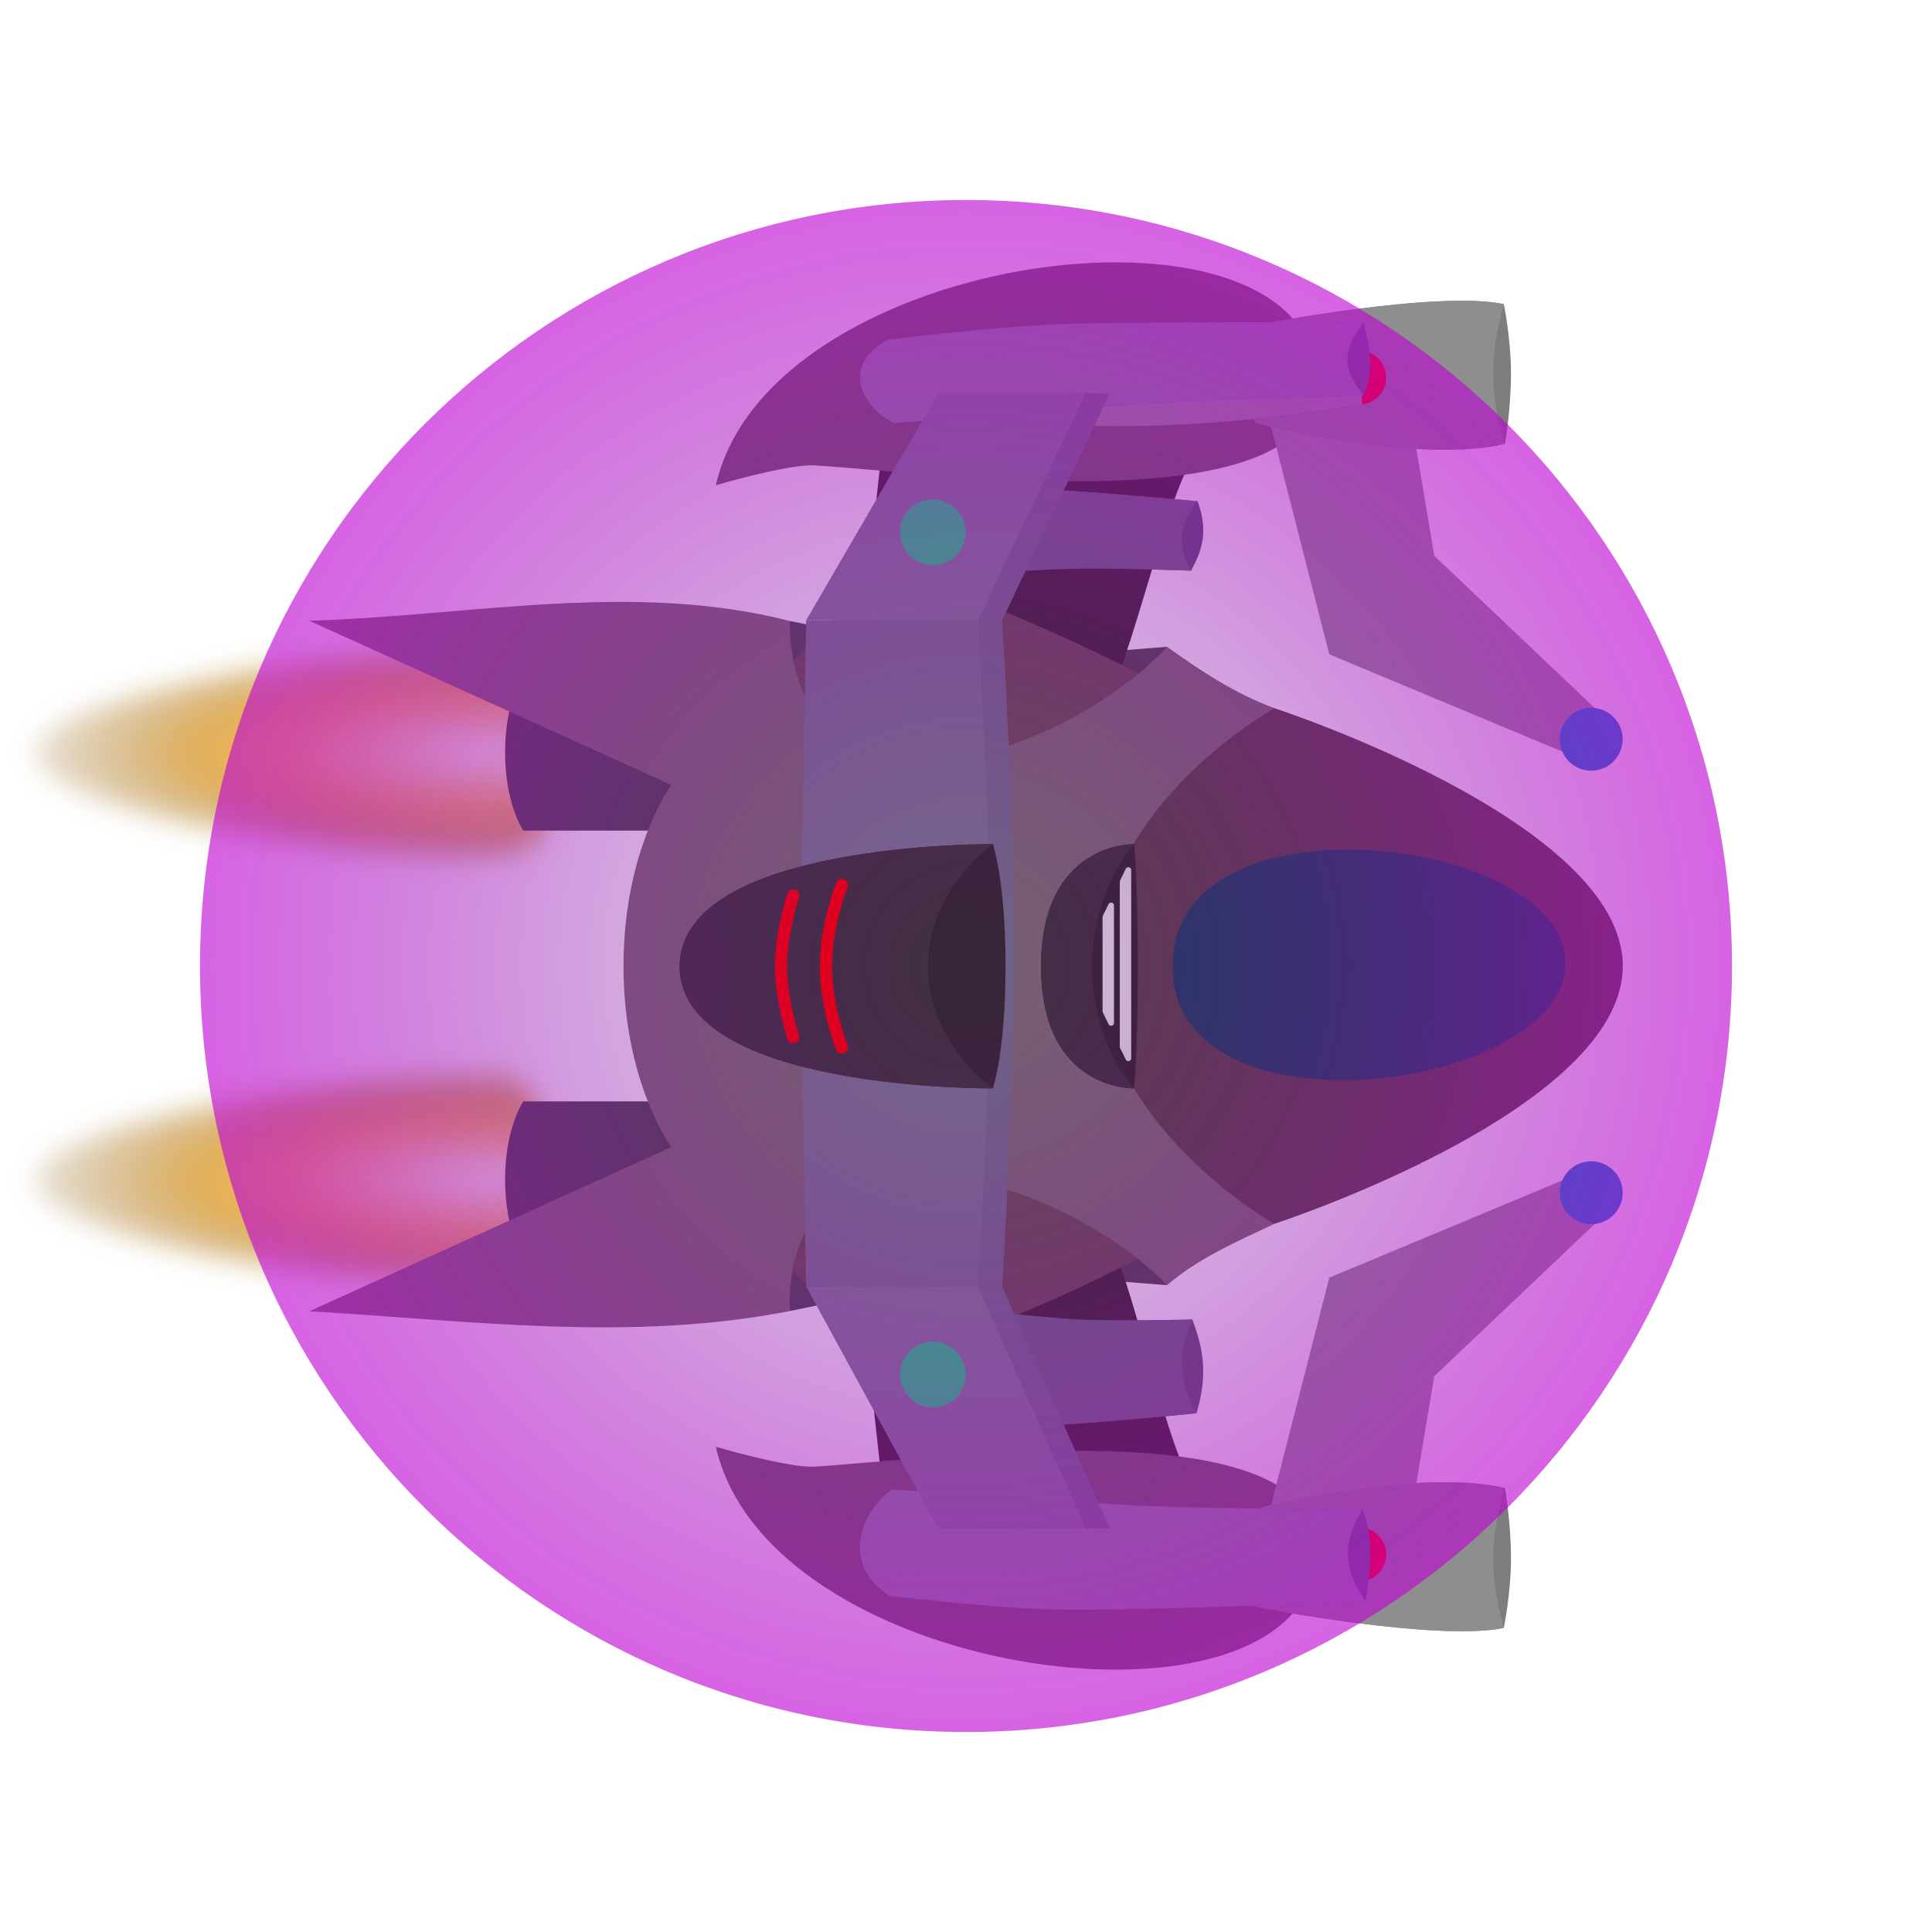
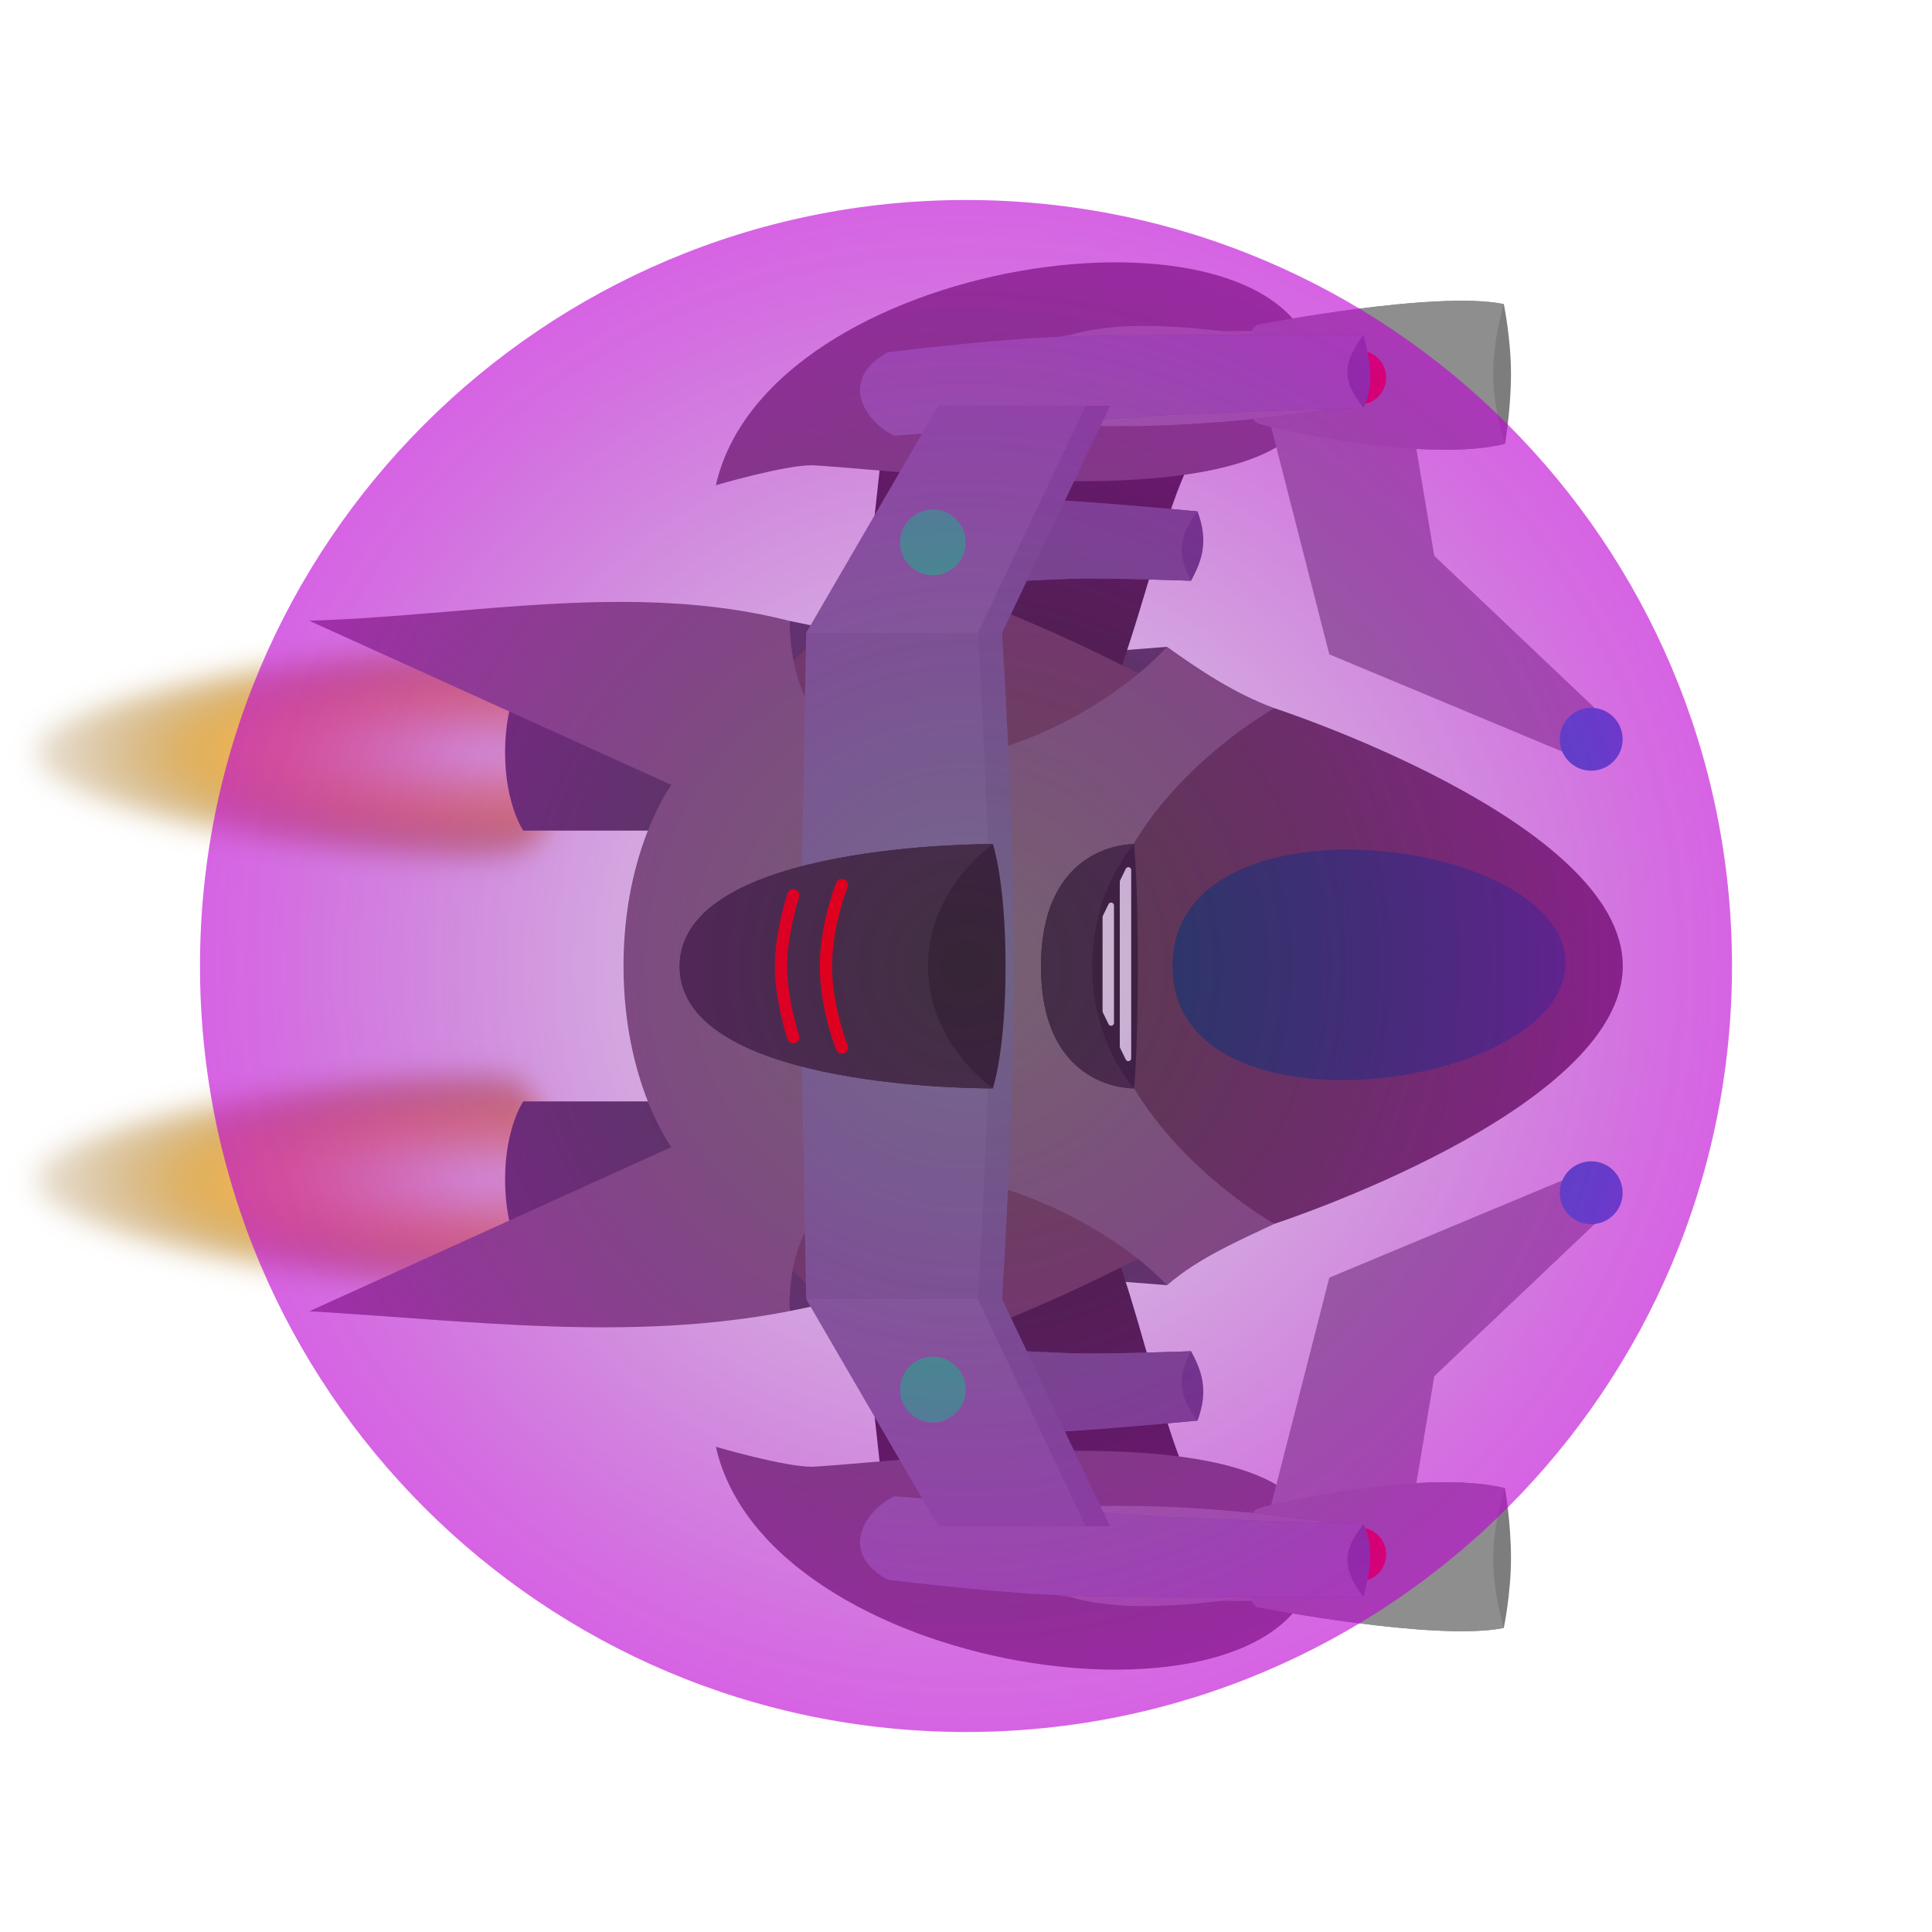
<svg xmlns="http://www.w3.org/2000/svg" xmlns:xlink="http://www.w3.org/1999/xlink" version="1.1" id="svg96" width="512" height="512" viewBox="0 0 512 512">
  <defs id="defs100">
    <linearGradient id="shield-6">
      <stop style="stop-color:#560081;stop-opacity:0.157" offset="0" id="stop1027" />
      <stop style="stop-color:#e401f1;stop-opacity:1" offset="1" id="stop1029" />
    </linearGradient>
    <linearGradient id="linearGradient5296">
      <stop style="stop-color:#ffffff;stop-opacity:0.973" offset="0" id="stop5292" />
      <stop id="stop5302" offset="0.42" style="stop-color:#f8ad3b;stop-opacity:0.847;" />
      <stop id="stop5300" offset="0.594" style="stop-color:#ce8302;stop-opacity:0.635" />
      <stop style="stop-color:#643b00;stop-opacity:0" offset="1" id="stop5294" />
    </linearGradient>
    <radialGradient xlink:href="#linearGradient5296" id="radialGradient5298" cx="160.638" cy="38.124" fx="160.638" fy="38.124" r="30.186" gradientTransform="matrix(1.510719,0,0,5.848535,-81.09189,-166.0135)" gradientUnits="userSpaceOnUse" />
    <filter style="color-interpolation-filters:sRGB" id="filter5918" x="-0.15" width="1.3" y="-0.057" height="1.114">
      <feGaussianBlur stdDeviation="4.393" id="feGaussianBlur5920" />
    </filter>
    <radialGradient xlink:href="#linearGradient5296" id="radialGradient5924" gradientUnits="userSpaceOnUse" gradientTransform="matrix(1.510719,0,0,5.848535,59.9081,-166.0135)" cx="160.638" cy="38.124" fx="160.638" fy="38.124" r="30.186" />
    <radialGradient xlink:href="#shield-6" id="radialGradient1039" gradientUnits="userSpaceOnUse" cx="256" cy="256" fx="256" fy="256" r="203" gradientTransform="matrix(1.374384,0,0,1.374384,-95.84237,-95.84237)" />
  </defs>
  <g id="layer5" style="display:inline" transform="translate(113.527,-34.88583)">
    <g id="g5974" transform="matrix(0,-0.8030026,0.751537,0,-27.56677,477.2524)">
      <path id="path5290" d="m 128.144,67.647 c -7.612,-23.224 11.197,-170.076 33.306,-170.076 22.109,0 41.731,155.802 33.306,170.076 -8.425,14.274 -59,23.224 -66.612,0 z" style="opacity:1;fill:url(#radialGradient5298);fill-opacity:1;fill-rule:evenodd;stroke:none;stroke-width:1.191px;stroke-linecap:butt;stroke-linejoin:miter;stroke-opacity:1;filter:url(#filter5918)" />
      <path style="opacity:1;fill:url(#radialGradient5924);fill-opacity:1;fill-rule:evenodd;stroke:none;stroke-width:1.191px;stroke-linecap:butt;stroke-linejoin:miter;stroke-opacity:1;filter:url(#filter5918)" d="m 269.144,67.647 c -7.612,-23.224 11.197,-170.076 33.306,-170.076 22.109,0 41.731,155.802 33.306,170.076 -8.425,14.274 -59,23.224 -66.612,0 z" id="path5922" />
    </g>
  </g>
  <g id="layer1" style="display:inline;opacity:1" transform="translate(113.527,-34.88583)">
    <path id="path5282" d="m 25.141,254.999 c 0,0 -4.818,-6.991 -4.818,-20.725 0,-13.734 4.818,-20.725 4.818,-20.725 H 126.211 v 41.45 z" style="fill:#4d4d4d;fill-opacity:1;stroke:none;stroke-width:0.948" />
    <path style="fill:#4d4d4d;fill-opacity:1;stroke:none;stroke-width:0.948" d="m 25.141,368.223 c 0,0 -4.818,-6.991 -4.818,-20.725 0,-13.734 4.818,-20.725 4.818,-20.725 H 126.211 v 41.45 z" id="rect5279" />
    <path id="path1105" d="m 95.707,199.428 51.383,10.686 48.655,-3.814 -18.543,46.774 -87.929,2.008 z" style="fill:#4d4d4d;fill-opacity:1;fill-rule:evenodd;stroke:none;stroke-width:0.803px;stroke-linecap:butt;stroke-linejoin:miter;stroke-opacity:1" />
    <path style="fill:#4d4d4d;fill-opacity:1;fill-rule:evenodd;stroke:none;stroke-width:0.803px;stroke-linecap:butt;stroke-linejoin:miter;stroke-opacity:1" d="m 95.707,382.343 51.383,-10.686 48.655,3.814 -18.543,-46.774 -87.929,-2.007 z" id="path1103" />
    <path id="path200" d="m 171.346,236.794 c 12.82,-14.191 21.576,-62.598 30.5,-79.293 l -17.486,-3.253 -18.706,-1.22 -45.953,5.369 -2.847,25.944 z" style="fill:#382e2a;fill-opacity:1;fill-rule:evenodd;stroke:none;stroke-width:6.507px;stroke-linecap:butt;stroke-linejoin:miter;stroke-opacity:1" />
    <path style="fill:#382e2a;fill-opacity:1;fill-rule:evenodd;stroke:none;stroke-width:6.507px;stroke-linecap:butt;stroke-linejoin:miter;stroke-opacity:1" d="m 171.346,344.978 c 12.82,14.191 21.576,65.81 30.5,82.505 l -17.486,0.041 -41.19,1.22 -23.469,-5.369 -2.847,-25.944 z" id="path184" />
    <path id="path190" d="m 203.879,221.754 c -27.611,-15.342 -56.694,-28.426 -87.025,-37.413 -8.439,27.358 -58.654,35.676 6.258,55.895 l 25.462,-3.436 z" style="fill:#69554e;fill-opacity:1;fill-rule:evenodd;stroke:none;stroke-width:6.507px;stroke-linecap:butt;stroke-linejoin:miter;stroke-opacity:1" />
    <path style="fill:#69554e;fill-opacity:1;fill-rule:evenodd;stroke:none;stroke-width:6.507px;stroke-linecap:butt;stroke-linejoin:miter;stroke-opacity:1" d="m 203.879,360.018 c -27.611,15.342 -56.694,28.426 -87.025,37.413 -8.439,-27.358 -58.654,-35.676 6.258,-55.895 l 25.462,3.436 z" id="path178" />
    <path style="fill:#7c716f;fill-opacity:1;fill-rule:evenodd;stroke:none;stroke-width:6.507px;stroke-linecap:butt;stroke-linejoin:miter;stroke-opacity:1" d="m -31.578,382.385 c 43.143,2.511 85.01,8.194 127.285,-0.041 -0.946,-58.667 72.98,-35.283 100.039,-6.872 8.47,-7.278 18.496,-11.518 28.466,-16.266 v -136.638 c -10.516,-3.906 -19.447,-9.824 -28.466,-16.266 -27.665,29.795 -98.951,52.947 -100.039,-6.872 -41.583,-10.642 -84.84,-1.3 -127.285,-0.041 l 95.972,43.513 c 0,0 -12.685,17.064 -12.685,47.986 0,30.922 12.685,47.986 12.685,47.986 z" id="path192" />
    <path style="fill:#5a4943;fill-opacity:1;fill-rule:evenodd;stroke:none;stroke-width:6.507px;stroke-linecap:butt;stroke-linejoin:miter;stroke-opacity:1" d="m 224.212,359.205 c 0,0 92.312,-30.038 92.312,-68.319 0,-38.281 -92.312,-68.319 -92.312,-68.319 0,0 -46.719,25.857 -46.719,68.199 0,42.342 46.719,68.439 46.719,68.439 z" id="path194" />
    <path style="fill:#174859;fill-opacity:1;fill-rule:evenodd;stroke:none;stroke-width:6.945px;stroke-linecap:butt;stroke-linejoin:miter;stroke-opacity:1" d="m 301.326,290.133 c 0,-33.74 -104.131,-46.366 -104.131,0.795 0,47.161 104.131,32.945 104.131,-0.795 z" id="path196" />
    <path style="fill:#6e6462;fill-opacity:1;fill-rule:evenodd;stroke:none;stroke-width:6.507px;stroke-linecap:butt;stroke-linejoin:miter;stroke-opacity:1" d="m 234.793,451.682 c -11.18,46.114 -144.925,27.208 -158.606,-33.381 0,0 18.202,5.361 25.62,5.287 32.836,-1.85 144.166,-18.019 132.987,28.095 z" id="path161" />
    <path id="path1093" d="M 234.793,130.09 C 223.614,83.976 89.869,102.881 76.187,163.471 c 0,0 18.202,-5.361 25.62,-5.287 32.836,1.85 144.166,18.019 132.987,-28.095 z" style="fill:#6e6462;fill-opacity:1;fill-rule:evenodd;stroke:none;stroke-width:6.507px;stroke-linecap:butt;stroke-linejoin:miter;stroke-opacity:1" />
    <path style="fill:#312b2b;fill-opacity:1;fill-rule:evenodd;stroke:none;stroke-width:3.321px;stroke-linecap:butt;stroke-linejoin:miter;stroke-opacity:1" d="m 187.022,323.315 c 0,0 1,-9.624 1,-32.367 0,-22.743 -1,-32.367 -1,-32.367 0,0 -24.666,-0.637 -24.666,32.429 0,33.066 24.666,32.305 24.666,32.305 z" id="path198" />
    <path id="path68" d="m 187.022,323.315 c 0,0 -11.099,-11.778 -11.099,-32.367 0,-20.589 11.099,-32.367 11.099,-32.367 0,0 -24.666,-0.637 -24.666,32.429 0,33.066 24.666,32.305 24.666,32.305 z" style="fill:#3e3838;fill-opacity:1;fill-rule:evenodd;stroke:none;stroke-width:3.321px;stroke-linecap:butt;stroke-linejoin:miter;stroke-opacity:1" />
    <path style="display:inline;fill:none;fill-rule:evenodd;stroke:#e6e6e6;stroke-width:1.518;stroke-linecap:butt;stroke-linejoin:round;stroke-miterlimit:4;stroke-dasharray:none;stroke-opacity:1" d="m 179.422,302.873 1.506,3.093 v -31.129 l -1.506,3.093 z m 4.567,9.379 1.506,3.093 v -49.887 l -1.506,3.093 z" id="path4765" />
    <path style="display:inline;opacity:1;fill:#6a615f;fill-opacity:1;fill-rule:evenodd;stroke:none;stroke-width:1.517;stroke-linecap:butt;stroke-linejoin:miter;stroke-opacity:1" d="m 149.59,323.315 c 0,0 3.365,-9.624 3.365,-32.367 0,-22.743 -3.365,-32.367 -3.365,-32.367 0,0 -82.996,-0.637 -82.996,32.429 0,33.066 82.996,32.305 82.996,32.305 z" id="path4789" />
    <path style="display:inline;opacity:1;fill:none;fill-opacity:1;fill-rule:evenodd;stroke:#574741;stroke-width:1.517;stroke-linecap:round;stroke-linejoin:miter;stroke-miterlimit:4;stroke-dasharray:none;stroke-opacity:1" d="m 118.542,308.813 c 0,0 -1.279,-9.402 -1.279,-17.897 0,-8.495 1.279,-17.865 1.279,-17.865 m -10.257,-2.567 c 0,0 -0.504,9.885 -0.504,20.464 0,10.579 0.504,20.464 0.504,20.464" id="path4793" />
  </g>
  <g id="layer3" style="display:inline">
    <g style="display:inline" id="g1020" transform="matrix(0,-0.8030026,0.8030026,0,92.75833,440.3467)">
      <g id="g994">
        <path id="path987" d="m 11.126,380.782 c -4.613,-22.391 6.808,-81.168 6.808,-81.168 0,0 0.181,-4.025 16.25,-4.025 16.069,0 16.25,4.077 16.25,4.077 2.055,5.069 13.191,55.518 6.808,81.501 0,0 -11.361,1.981 -23.057,1.981 -11.696,0 -23.057,-2.367 -23.057,-2.367 z" style="opacity:1;fill:#7d7d7d;fill-opacity:1;fill-rule:evenodd;stroke:none;stroke-width:9.804px;stroke-linecap:butt;stroke-linejoin:miter;stroke-opacity:1" />
        <path style="fill:#999999;fill-opacity:1;fill-rule:evenodd;stroke:none;stroke-width:1px;stroke-linecap:butt;stroke-linejoin:miter;stroke-opacity:1" d="m 38.891,299.857 16.041,50.826 42.648,7.156 52.326,55.154 h 17.678 l -37.477,-89.803 z" id="path970" transform="translate(-3.38527)" />
        <circle style="fill:#0d84cc;fill-opacity:1;stroke:none;stroke-width:0.988" id="path976" cx="154.74" cy="409.625" r="10.375" />
        <path id="path879" d="m 25.321,346.324 c -2.062,-12.851 -4.785,-25.643 -5.116,-40.032 -0.331,-14.388 -0.17,-32.83 -0.026,-46.459 0.793,-12.608 -1.392,-39.726 14.004,-40.045 14.418,1.286 13.903,30.325 14.004,40.189 0.102,9.864 1.311,32.33 -0.026,46.651 -1.337,14.321 -2.891,26.516 -5.116,40.202 l -2.216,-0.063 -2.216,-0.063 -2.216,-0.063 -2.216,-0.063 -2.216,-0.063 -2.216,-0.063 -2.216,-0.063 z" style="opacity:1;fill:#999999;fill-opacity:1;fill-rule:evenodd;stroke:none;stroke-width:8.103px;stroke-linecap:butt;stroke-linejoin:miter;stroke-opacity:1" />
        <path style="opacity:1;fill:#8e8e8e;fill-opacity:1;fill-rule:evenodd;stroke:none;stroke-width:9.804px;stroke-linecap:butt;stroke-linejoin:miter;stroke-opacity:1" d="m 11.126,380.782 c -4.613,-22.391 6.808,-81.168 6.808,-81.168 0,0 0.181,-4.025 16.25,-4.025 16.069,0 16.25,4.077 16.25,4.077 2.055,5.069 13.191,55.518 6.808,81.501 0,0 -11.361,-3.894 -23.057,-3.894 -11.696,0 -23.057,3.508 -23.057,3.508 z" id="path980" />
      </g>
      <g transform="matrix(-1,0,0,1,459.1435,0)" id="g1006">
        <path style="opacity:1;fill:#7d7d7d;fill-opacity:1;fill-rule:evenodd;stroke:none;stroke-width:9.804px;stroke-linecap:butt;stroke-linejoin:miter;stroke-opacity:1" d="m 11.126,380.782 c -4.613,-22.391 6.808,-81.168 6.808,-81.168 0,0 0.181,-4.025 16.25,-4.025 16.069,0 16.25,4.077 16.25,4.077 2.055,5.069 13.191,55.518 6.808,81.501 0,0 -11.361,1.981 -23.057,1.981 -11.696,0 -23.057,-2.367 -23.057,-2.367 z" id="path996" />
        <path transform="translate(-3.38527)" id="path998" d="m 38.891,299.857 16.041,50.826 42.648,7.156 52.326,55.154 h 17.678 l -37.477,-89.803 z" style="fill:#999999;fill-opacity:1;fill-rule:evenodd;stroke:none;stroke-width:1px;stroke-linecap:butt;stroke-linejoin:miter;stroke-opacity:1" />
        <circle r="10.375" cy="409.625" cx="154.74" id="circle1000" style="fill:#0d84cc;fill-opacity:1;stroke:none;stroke-width:0.988" />
        <path style="opacity:1;fill:#999999;fill-opacity:1;fill-rule:evenodd;stroke:none;stroke-width:8.103px;stroke-linecap:butt;stroke-linejoin:miter;stroke-opacity:1" d="m 25.321,346.324 c -2.062,-12.851 -4.785,-25.643 -5.116,-40.032 -0.331,-14.388 -0.17,-32.83 -0.026,-46.459 0.793,-12.608 -1.392,-39.726 14.004,-40.045 14.418,1.286 13.903,30.325 14.004,40.189 0.102,9.864 1.311,32.33 -0.026,46.651 -1.337,14.321 -2.891,26.516 -5.116,40.202 l -2.216,-0.063 -2.216,-0.063 -2.216,-0.063 -2.216,-0.063 -2.216,-0.063 -2.216,-0.063 -2.216,-0.063 z" id="path1002" />
        <path id="path1004" d="m 11.126,380.782 c -4.613,-22.391 6.808,-81.168 6.808,-81.168 0,0 0.181,-4.025 16.25,-4.025 16.069,0 16.25,4.077 16.25,4.077 2.055,5.069 13.191,55.518 6.808,81.501 0,0 -11.361,-3.894 -23.057,-3.894 -11.696,0 -23.057,3.508 -23.057,3.508 z" style="opacity:1;fill:#8e8e8e;fill-opacity:1;fill-rule:evenodd;stroke:none;stroke-width:9.804px;stroke-linecap:butt;stroke-linejoin:miter;stroke-opacity:1" />
      </g>
    </g>
  </g>
  <g id="layer2" style="display:inline" transform="translate(116.9123,-34.88583)">
    <g id="g5970" transform="matrix(0,-0.8030026,0.8030026,0,-30.01411,474.2898)">
      <path id="path188" d="M 25.321,340.824 C 21.17,301.663 0.034,227.267 48.11,219.789 c 4.457,40.732 1.643,81.3 -5.064,121.542 z" style="opacity:1;fill:#544943;fill-opacity:1;fill-rule:evenodd;stroke:none;stroke-width:8.103px;stroke-linecap:butt;stroke-linejoin:miter;stroke-opacity:1" />
      <path style="opacity:1;fill:#544943;fill-opacity:1;fill-rule:evenodd;stroke:none;stroke-width:8.103px;stroke-linecap:butt;stroke-linejoin:miter;stroke-opacity:1" d="m 431.474,340.824 c 4.151,-39.161 25.287,-113.557 -22.789,-121.036 -4.457,40.732 -1.643,81.3 5.064,121.542 z" id="path204" />
    </g>
  </g>
  <g id="layer7" style="display:inline" transform="translate(0,-213.6693)">
    <g id="g4813" transform="rotate(-90,258.7379,474.7712)">
      <circle style="opacity:1;fill:#ff0000;fill-opacity:1;stroke:none;stroke-width:1.741;stroke-linecap:round;stroke-linejoin:round;stroke-miterlimit:4;stroke-dasharray:none;stroke-opacity:1" id="circle4841" cx="419.775" cy="576.245" r="7.14" />
      <circle r="7.14" cy="576.245" cx="107.904" id="path4835" style="opacity:1;fill:#ff0000;fill-opacity:1;stroke:none;stroke-width:1.741;stroke-linecap:round;stroke-linejoin:round;stroke-miterlimit:4;stroke-dasharray:none;stroke-opacity:1" />
      <path style="opacity:1;fill:#999999;fill-opacity:1;fill-rule:evenodd;stroke:none;stroke-width:6.507px;stroke-linecap:butt;stroke-linejoin:miter;stroke-opacity:1" d="m 100.769,576.614 c -3.334,-31.447 -20.306,-91.187 18.3,-97.192 3.579,32.708 1.319,65.284 -4.067,97.599 z" id="path4826" />
      <path id="path4828" d="m 426.911,576.614 c 3.334,-31.447 20.306,-91.187 -18.3,-97.192 -3.579,32.708 -1.319,65.284 4.067,97.599 z" style="opacity:1;fill:#999999;fill-opacity:1;fill-rule:evenodd;stroke:none;stroke-width:6.507px;stroke-linecap:butt;stroke-linejoin:miter;stroke-opacity:1" />
    </g>
  </g>
  <g id="layer6" style="display:inline" transform="translate(0,-213.6693)">
-     <g id="g4831" transform="rotate(-90,256.5778,473.7827)">
-       <path id="path4726" d="m 170.468,465.116 c 0,0 -2.717,26.376 -3.377,36.125 -0.66,9.749 -0.082,31.948 -0.082,31.948 -6.464,2.365 -13.53,4.542 -24.84,1.092 0,0 -3.628,-35.554 -3.323,-45.444 0.306,-9.891 3.046,-23.394 3.046,-23.394 8.506,-7.525 23.145,-4.498 28.576,-0.326 z" style="fill:#5e5e6d;fill-opacity:1;fill-rule:evenodd;stroke:none;stroke-width:0.673px;stroke-linecap:butt;stroke-linejoin:miter;stroke-opacity:1" />
-       <path style="fill:#61617b;fill-opacity:1;fill-rule:evenodd;stroke:none;stroke-width:0.905px;stroke-linecap:butt;stroke-linejoin:miter;stroke-opacity:1" d="m 121.953,453.668 c 0,0 -3.375,48.21 -4.283,66.046 -0.908,17.836 -0.926,58.548 -0.926,58.548 -7.464,2.916 -13.811,2.579 -24.507,0.82 0,0 -2.635,-65.333 -2.072,-83.445 0.563,-18.112 3.621,-42.731 3.621,-42.731 8.581,-13.386 22.926,-7.142 28.168,0.761 z" id="path4724" />
-       <path style="fill:#6d6d7f;fill-opacity:1;fill-rule:evenodd;stroke:none;stroke-width:0.673px;stroke-linecap:butt;stroke-linejoin:miter;stroke-opacity:1" d="m 170.468,465.116 c 0,0 -2.717,26.376 -3.377,36.125 -0.66,9.749 -0.082,31.948 -0.082,31.948 -6.345,-2.533 -13.292,-5.192 -24.84,1.092 0,0 -3.628,-35.554 -3.323,-45.444 0.306,-9.891 3.046,-23.394 3.046,-23.394 8.506,-7.525 23.145,-4.498 28.576,-0.326 z" id="path4722" />
-       <path style="display:inline;opacity:1;fill:#737386;fill-opacity:1;fill-rule:evenodd;stroke:none;stroke-width:0.803px;stroke-linecap:butt;stroke-linejoin:miter;stroke-opacity:1" d="m 175.758,437.267 v 45.505 c 0,0 50.312,3.212 88.273,3.212 37.961,0 88.273,-3.212 88.273,-3.212 v -45.505 l -88.273,-1.606 z" id="path4749" />
-       <path id="path4710" d="m 175.758,430.843 v 45.505 c 0,0 50.312,3.212 88.273,3.212 37.961,0 88.273,-3.212 88.273,-3.212 v -45.505 l -88.273,-1.606 z" style="display:inline;opacity:1;fill:#7a7a8d;fill-opacity:1;fill-rule:evenodd;stroke:none;stroke-width:0.803px;stroke-linecap:butt;stroke-linejoin:miter;stroke-opacity:1" />
-       <path id="path4720" d="m 121.953,453.668 c 0,0 -3.375,48.21 -4.283,66.046 -0.908,17.836 -0.926,58.548 -0.926,58.548 -7.112,-3.967 -13.344,-6.566 -24.507,0.82 0,0 -2.635,-65.333 -2.072,-83.445 0.563,-18.112 3.621,-42.731 3.621,-42.731 8.581,-13.386 22.926,-7.142 28.168,0.761 z" style="fill:#8e8e9f;fill-opacity:1;fill-rule:evenodd;stroke:none;stroke-width:0.905px;stroke-linecap:butt;stroke-linejoin:miter;stroke-opacity:1" />
-       <path style="display:inline;opacity:1;fill:#747488;fill-opacity:1;fill-rule:evenodd;stroke:none;stroke-width:0.803px;stroke-linecap:butt;stroke-linejoin:miter;stroke-opacity:1" d="m 175.758,437.267 -64.162,35.009 v 39.082 l 64.162,-28.587" id="path4751" />
-       <path style="fill:#595972;fill-opacity:1;fill-rule:evenodd;stroke:none;stroke-width:0.58px;stroke-linecap:butt;stroke-linejoin:miter;stroke-opacity:1" d="m 364.132,464.727 c 0,0 1.536,26.434 1.849,36.196 0.313,9.762 -0.517,31.941 -0.517,31.941 4.747,2.522 9.944,4.871 18.387,1.698 0,0 3.332,-35.455 3.284,-45.35 -0.048,-9.895 -1.834,-23.462 -1.834,-23.462 -6.167,-7.73 -17.07,-5.061 -21.17,-1.024 z" id="path4732" />
-       <path id="path4734" d="m 404.543,454.203 c 0,0 3.926,48.07 5.11,65.866 1.185,17.795 2.271,58.484 2.271,58.484 5.95,2.665 10.936,2.116 19.305,0 0,0 0.352,-65.385 -0.568,-83.468 -0.92,-18.083 -3.975,-42.586 -3.975,-42.586 -7.105,-13.092 -18.228,-6.371 -22.145,1.703 z" style="fill:#61617b;fill-opacity:1;fill-rule:evenodd;stroke:none;stroke-width:0.803px;stroke-linecap:butt;stroke-linejoin:miter;stroke-opacity:1" />
-       <path id="path4736" d="m 364.132,464.727 c 0,0 1.536,26.434 1.849,36.196 0.313,9.762 -0.517,31.941 -0.517,31.941 4.747,-2.378 9.944,-4.866 18.387,1.698 0,0 3.332,-35.455 3.284,-45.35 -0.048,-9.895 -1.834,-23.462 -1.834,-23.462 -6.167,-7.73 -17.07,-5.061 -21.17,-1.024 z" style="fill:#6d6d7f;fill-opacity:1;fill-rule:evenodd;stroke:none;stroke-width:0.58px;stroke-linecap:butt;stroke-linejoin:miter;stroke-opacity:1" />
-       <path style="fill:#8e8e9f;fill-opacity:1;fill-rule:evenodd;stroke:none;stroke-width:0.803px;stroke-linecap:butt;stroke-linejoin:miter;stroke-opacity:1" d="m 404.543,454.203 c 0,0 3.926,48.07 5.11,65.866 1.185,17.795 2.271,58.484 2.271,58.484 5.492,-4.203 10.327,-7.009 19.305,0 0,0 0.352,-65.385 -0.568,-83.468 -0.92,-18.083 -3.975,-42.586 -3.975,-42.586 -7.105,-13.092 -18.228,-6.371 -22.145,1.703 z" id="path4742" />
-       <path id="path4730" d="m 175.758,430.843 -64.162,35.009 v 39.082 l 64.162,-28.587" style="display:inline;opacity:1;fill:#828295;fill-opacity:1;fill-rule:evenodd;stroke:none;stroke-width:0.803px;stroke-linecap:butt;stroke-linejoin:miter;stroke-opacity:1" />
-       <circle r="8.712" cy="464.424" cx="152.429" id="path4745" style="opacity:1;fill:#24d583;fill-opacity:1;stroke:none;stroke-width:0.587" />
-       <path id="path4753" d="m 352.305,437.267 60.188,35.009 v 39.082 L 352.305,482.771" style="display:inline;opacity:1;fill:#747488;fill-opacity:1;fill-rule:evenodd;stroke:none;stroke-width:0.803px;stroke-linecap:butt;stroke-linejoin:miter;stroke-opacity:1" />
-       <path style="display:inline;opacity:1;fill:#828295;fill-opacity:1;fill-rule:evenodd;stroke:none;stroke-width:0.803px;stroke-linecap:butt;stroke-linejoin:miter;stroke-opacity:1" d="m 352.305,430.843 60.188,35.009 v 39.082 l -60.188,-28.587" id="path4738" />
-       <circle style="opacity:1;fill:#24d583;fill-opacity:1;stroke:none;stroke-width:0.587" id="circle4747" cx="375.634" cy="464.424" r="8.712" />
+     <g id="g4440" transform="translate(0,3.340066)">
+       <path style="display:inline;opacity:1;fill:#737386;fill-opacity:1;fill-rule:evenodd;stroke:none;stroke-width:0.803px;stroke-linecap:butt;stroke-linejoin:miter;stroke-opacity:1" d="m 220.062,554.602 h 45.505 c 0,0 3.212,-50.312 3.212,-88.273 0,-37.961 -3.212,-88.273 -3.212,-88.273 h -45.505 l -1.606,88.273 z" id="path4749" />
+       <path id="path4710" d="m 213.638,554.602 h 45.505 c 0,0 3.212,-50.312 3.212,-88.273 0,-37.961 -3.212,-88.273 -3.212,-88.273 h -45.505 l -1.606,88.273 z" style="display:inline;opacity:1;fill:#7a7a8d;fill-opacity:1;fill-rule:evenodd;stroke:none;stroke-width:0.803px;stroke-linecap:butt;stroke-linejoin:miter;stroke-opacity:1" />
+       <g transform="translate(0,3.3743277e-4)" id="g4400">
+         <path style="fill:#61617b;fill-opacity:1;fill-rule:evenodd;stroke:none;stroke-width:0.803px;stroke-linecap:butt;stroke-linejoin:miter;stroke-opacity:1" d="m 236.998,325.817 c 0,0 48.07,-3.926 65.866,-5.11 17.795,-1.185 58.484,-2.271 58.484,-2.271 2.665,-5.95 2.116,-10.936 0,-19.305 0,0 -65.385,-0.352 -83.468,0.568 -18.083,0.92 -42.586,3.975 -42.586,3.975 -13.092,7.105 -6.371,18.228 1.703,22.145 z" id="path4734" />
+         <g id="g4336" transform="translate(0,-0.6597384)">
+           <path style="fill:#595972;fill-opacity:1;fill-rule:evenodd;stroke:none;stroke-width:0.58px;stroke-linecap:butt;stroke-linejoin:miter;stroke-opacity:1" d="m 247.523,366.229 c 0,0 26.434,-1.536 36.196,-1.849 9.762,-0.313 31.941,0.517 31.941,0.517 2.522,-4.747 4.871,-9.944 1.698,-18.387 0,0 -35.455,-3.332 -45.35,-3.284 -9.895,0.048 -23.462,1.834 -23.462,1.834 -7.73,6.167 -5.061,17.07 -1.024,21.17 z" id="path4732" />
+           <path id="path4736" d="m 247.523,366.229 c 0,0 26.434,-1.536 36.196,-1.849 9.762,-0.313 31.941,0.517 31.941,0.517 -2.378,-4.747 -4.866,-9.944 1.698,-18.387 0,0 -35.455,-3.332 -45.35,-3.284 -9.895,0.048 -23.462,1.834 -23.462,1.834 -7.73,6.167 -5.061,17.07 -1.024,21.17 z" style="fill:#6d6d7f;fill-opacity:1;fill-rule:evenodd;stroke:none;stroke-width:0.58px;stroke-linecap:butt;stroke-linejoin:miter;stroke-opacity:1" />
+         </g>
+         <path id="path4742" d="m 236.998,325.817 c 0,0 48.07,-3.926 65.866,-5.11 17.795,-1.185 58.484,-2.271 58.484,-2.271 -4.203,-5.492 -7.009,-10.327 0,-19.305 0,0 -65.385,-0.352 -83.468,0.568 -18.083,0.92 -42.586,3.975 -42.586,3.975 -13.092,7.105 -6.371,18.228 1.703,22.145 z" style="fill:#8e8e9f;fill-opacity:1;fill-rule:evenodd;stroke:none;stroke-width:0.803px;stroke-linecap:butt;stroke-linejoin:miter;stroke-opacity:1" />
+         <path style="display:inline;opacity:1;fill:#747488;fill-opacity:1;fill-rule:evenodd;stroke:none;stroke-width:0.803px;stroke-linecap:butt;stroke-linejoin:miter;stroke-opacity:1" d="m 220.062,378.056 35.009,-60.188 h 39.082 l -28.587,60.188" id="path4753" />
+         <path id="path4738" d="m 213.638,378.056 35.009,-60.188 h 39.082 l -28.587,60.188" style="display:inline;opacity:1;fill:#828295;fill-opacity:1;fill-rule:evenodd;stroke:none;stroke-width:0.803px;stroke-linecap:butt;stroke-linejoin:miter;stroke-opacity:1" />
+         <circle r="8.712" cy="247.219" cx="-354.067" id="circle4747" style="opacity:1;fill:#24d583;fill-opacity:1;stroke:none;stroke-width:0.587" transform="rotate(-90)" />
+       </g>
+       <g transform="matrix(1,0,0,-1,0,932.6582)" id="g4418">
+         <path id="path4402" d="m 236.998,325.817 c 0,0 48.07,-3.926 65.866,-5.11 17.795,-1.185 58.484,-2.271 58.484,-2.271 2.665,-5.95 2.116,-10.936 0,-19.305 0,0 -65.385,-0.352 -83.468,0.568 -18.083,0.92 -42.586,3.975 -42.586,3.975 -13.092,7.105 -6.371,18.228 1.703,22.145 z" style="fill:#61617b;fill-opacity:1;fill-rule:evenodd;stroke:none;stroke-width:0.803px;stroke-linecap:butt;stroke-linejoin:miter;stroke-opacity:1" />
+         <g transform="translate(0,-0.6597384)" id="g4408">
+           <path id="path4404" d="m 247.523,366.229 c 0,0 26.434,-1.536 36.196,-1.849 9.762,-0.313 31.941,0.517 31.941,0.517 2.522,-4.747 4.871,-9.944 1.698,-18.387 0,0 -35.455,-3.332 -45.35,-3.284 -9.895,0.048 -23.462,1.834 -23.462,1.834 -7.73,6.167 -5.061,17.07 -1.024,21.17 z" style="fill:#595972;fill-opacity:1;fill-rule:evenodd;stroke:none;stroke-width:0.58px;stroke-linecap:butt;stroke-linejoin:miter;stroke-opacity:1" />
+           <path style="fill:#6d6d7f;fill-opacity:1;fill-rule:evenodd;stroke:none;stroke-width:0.58px;stroke-linecap:butt;stroke-linejoin:miter;stroke-opacity:1" d="m 247.523,366.229 c 0,0 26.434,-1.536 36.196,-1.849 9.762,-0.313 31.941,0.517 31.941,0.517 -2.378,-4.747 -4.866,-9.944 1.698,-18.387 0,0 -35.455,-3.332 -45.35,-3.284 -9.895,0.048 -23.462,1.834 -23.462,1.834 -7.73,6.167 -5.061,17.07 -1.024,21.17 z" id="path4406" />
+         </g>
+         <path style="fill:#8e8e9f;fill-opacity:1;fill-rule:evenodd;stroke:none;stroke-width:0.803px;stroke-linecap:butt;stroke-linejoin:miter;stroke-opacity:1" d="m 236.998,325.817 c 0,0 48.07,-3.926 65.866,-5.11 17.795,-1.185 58.484,-2.271 58.484,-2.271 -4.203,-5.492 -7.009,-10.327 0,-19.305 0,0 -65.385,-0.352 -83.468,0.568 -18.083,0.92 -42.586,3.975 -42.586,3.975 -13.092,7.105 -6.371,18.228 1.703,22.145 z" id="path4410" />
+         <path id="path4412" d="m 220.062,378.056 35.009,-60.188 h 39.082 l -28.587,60.188" style="display:inline;opacity:1;fill:#747488;fill-opacity:1;fill-rule:evenodd;stroke:none;stroke-width:0.803px;stroke-linecap:butt;stroke-linejoin:miter;stroke-opacity:1" />
+         <path style="display:inline;opacity:1;fill:#828295;fill-opacity:1;fill-rule:evenodd;stroke:none;stroke-width:0.803px;stroke-linecap:butt;stroke-linejoin:miter;stroke-opacity:1" d="m 213.638,378.056 35.009,-60.188 h 39.082 l -28.587,60.188" id="path4414" />
+         <circle transform="rotate(-90)" style="opacity:1;fill:#24d583;fill-opacity:1;stroke:none;stroke-width:0.587" id="circle4416" cx="-354.067" cy="247.219" r="8.712" />
+       </g>
    </g>
  </g>
  <g id="layer4" style="display:inline" transform="translate(113.527,-34.88583)">
    <g id="g4836" transform="rotate(-90,147.3479,293.8506)">
      <path style="display:inline;opacity:1;fill:#312b2b;fill-opacity:1;fill-rule:evenodd;stroke:none;stroke-width:6.092px;stroke-linecap:butt;stroke-linejoin:miter;stroke-opacity:1" d="m 117.884,296.092 c 0,0 9.624,3.365 32.367,3.365 22.743,0 32.367,-3.365 32.367,-3.365 0,0 0.637,-82.996 -32.429,-82.996 -33.066,0 -32.305,82.996 -32.305,82.996 z" id="path4755" />
      <path id="path4757" d="m 117.884,296.092 c 0,0 11.778,-17.201 32.367,-17.201 20.589,0 32.367,17.201 32.367,17.201 0,0 0.637,-82.996 -32.429,-82.996 -33.066,0 -32.305,82.996 -32.305,82.996 z" style="display:inline;opacity:1;fill:#3e3838;fill-opacity:1;fill-rule:evenodd;stroke:none;stroke-width:6.092px;stroke-linecap:butt;stroke-linejoin:miter;stroke-opacity:1" />
      <path style="display:inline;opacity:1;fill:none;fill-opacity:1;fill-rule:evenodd;stroke:#ff0000;stroke-width:3.248;stroke-linecap:round;stroke-linejoin:miter;stroke-miterlimit:4;stroke-dasharray:none;stroke-opacity:1" d="m 169.04,243.198 c 0,0 -9.889,-3.254 -18.823,-3.254 -8.934,0 -18.79,3.254 -18.79,3.254 m -2.7,12.89 c 0,0 10.397,-4.228 21.523,-4.228 11.126,0 21.523,4.228 21.523,4.228" id="path4772" />
    </g>
  </g>
-   <g id="layer8">
+   <g id="layer8" style="display:inline">
    <circle style="opacity:0.8;fill:url(#radialGradient1039);fill-opacity:1;stroke:none;stroke-width:2.997" id="path210" cx="256" cy="256" r="203" />
  </g>
</svg>
